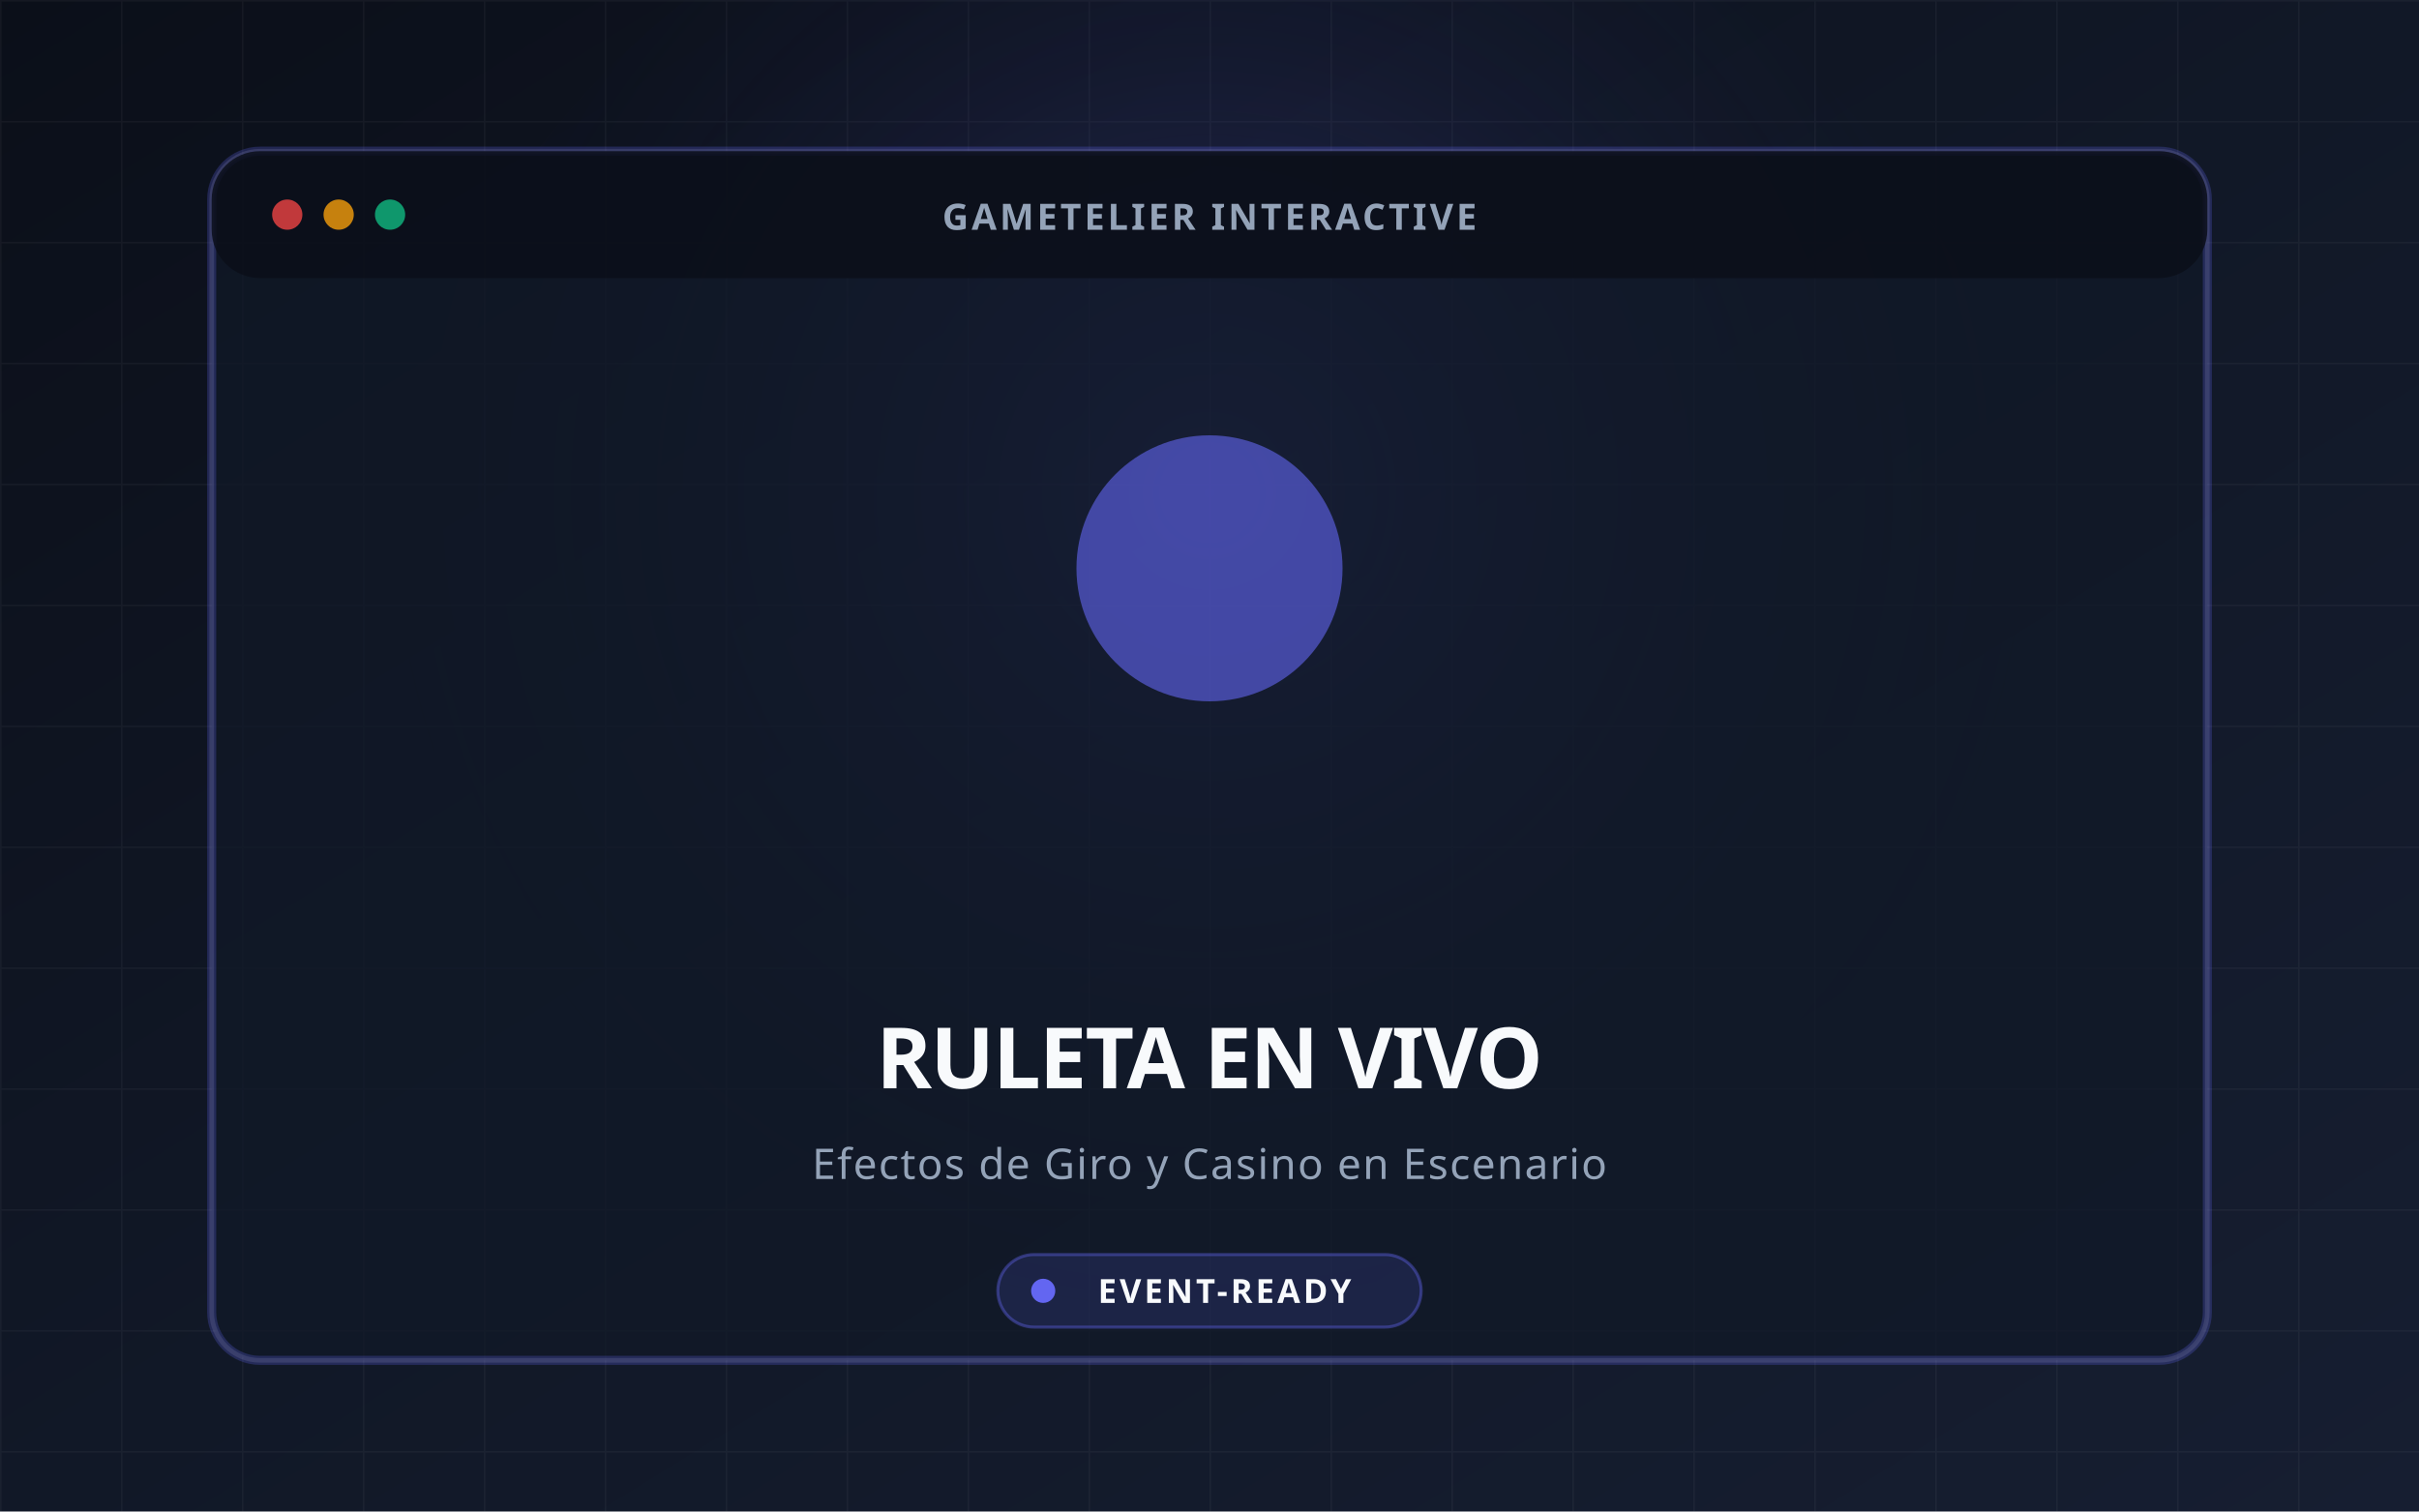
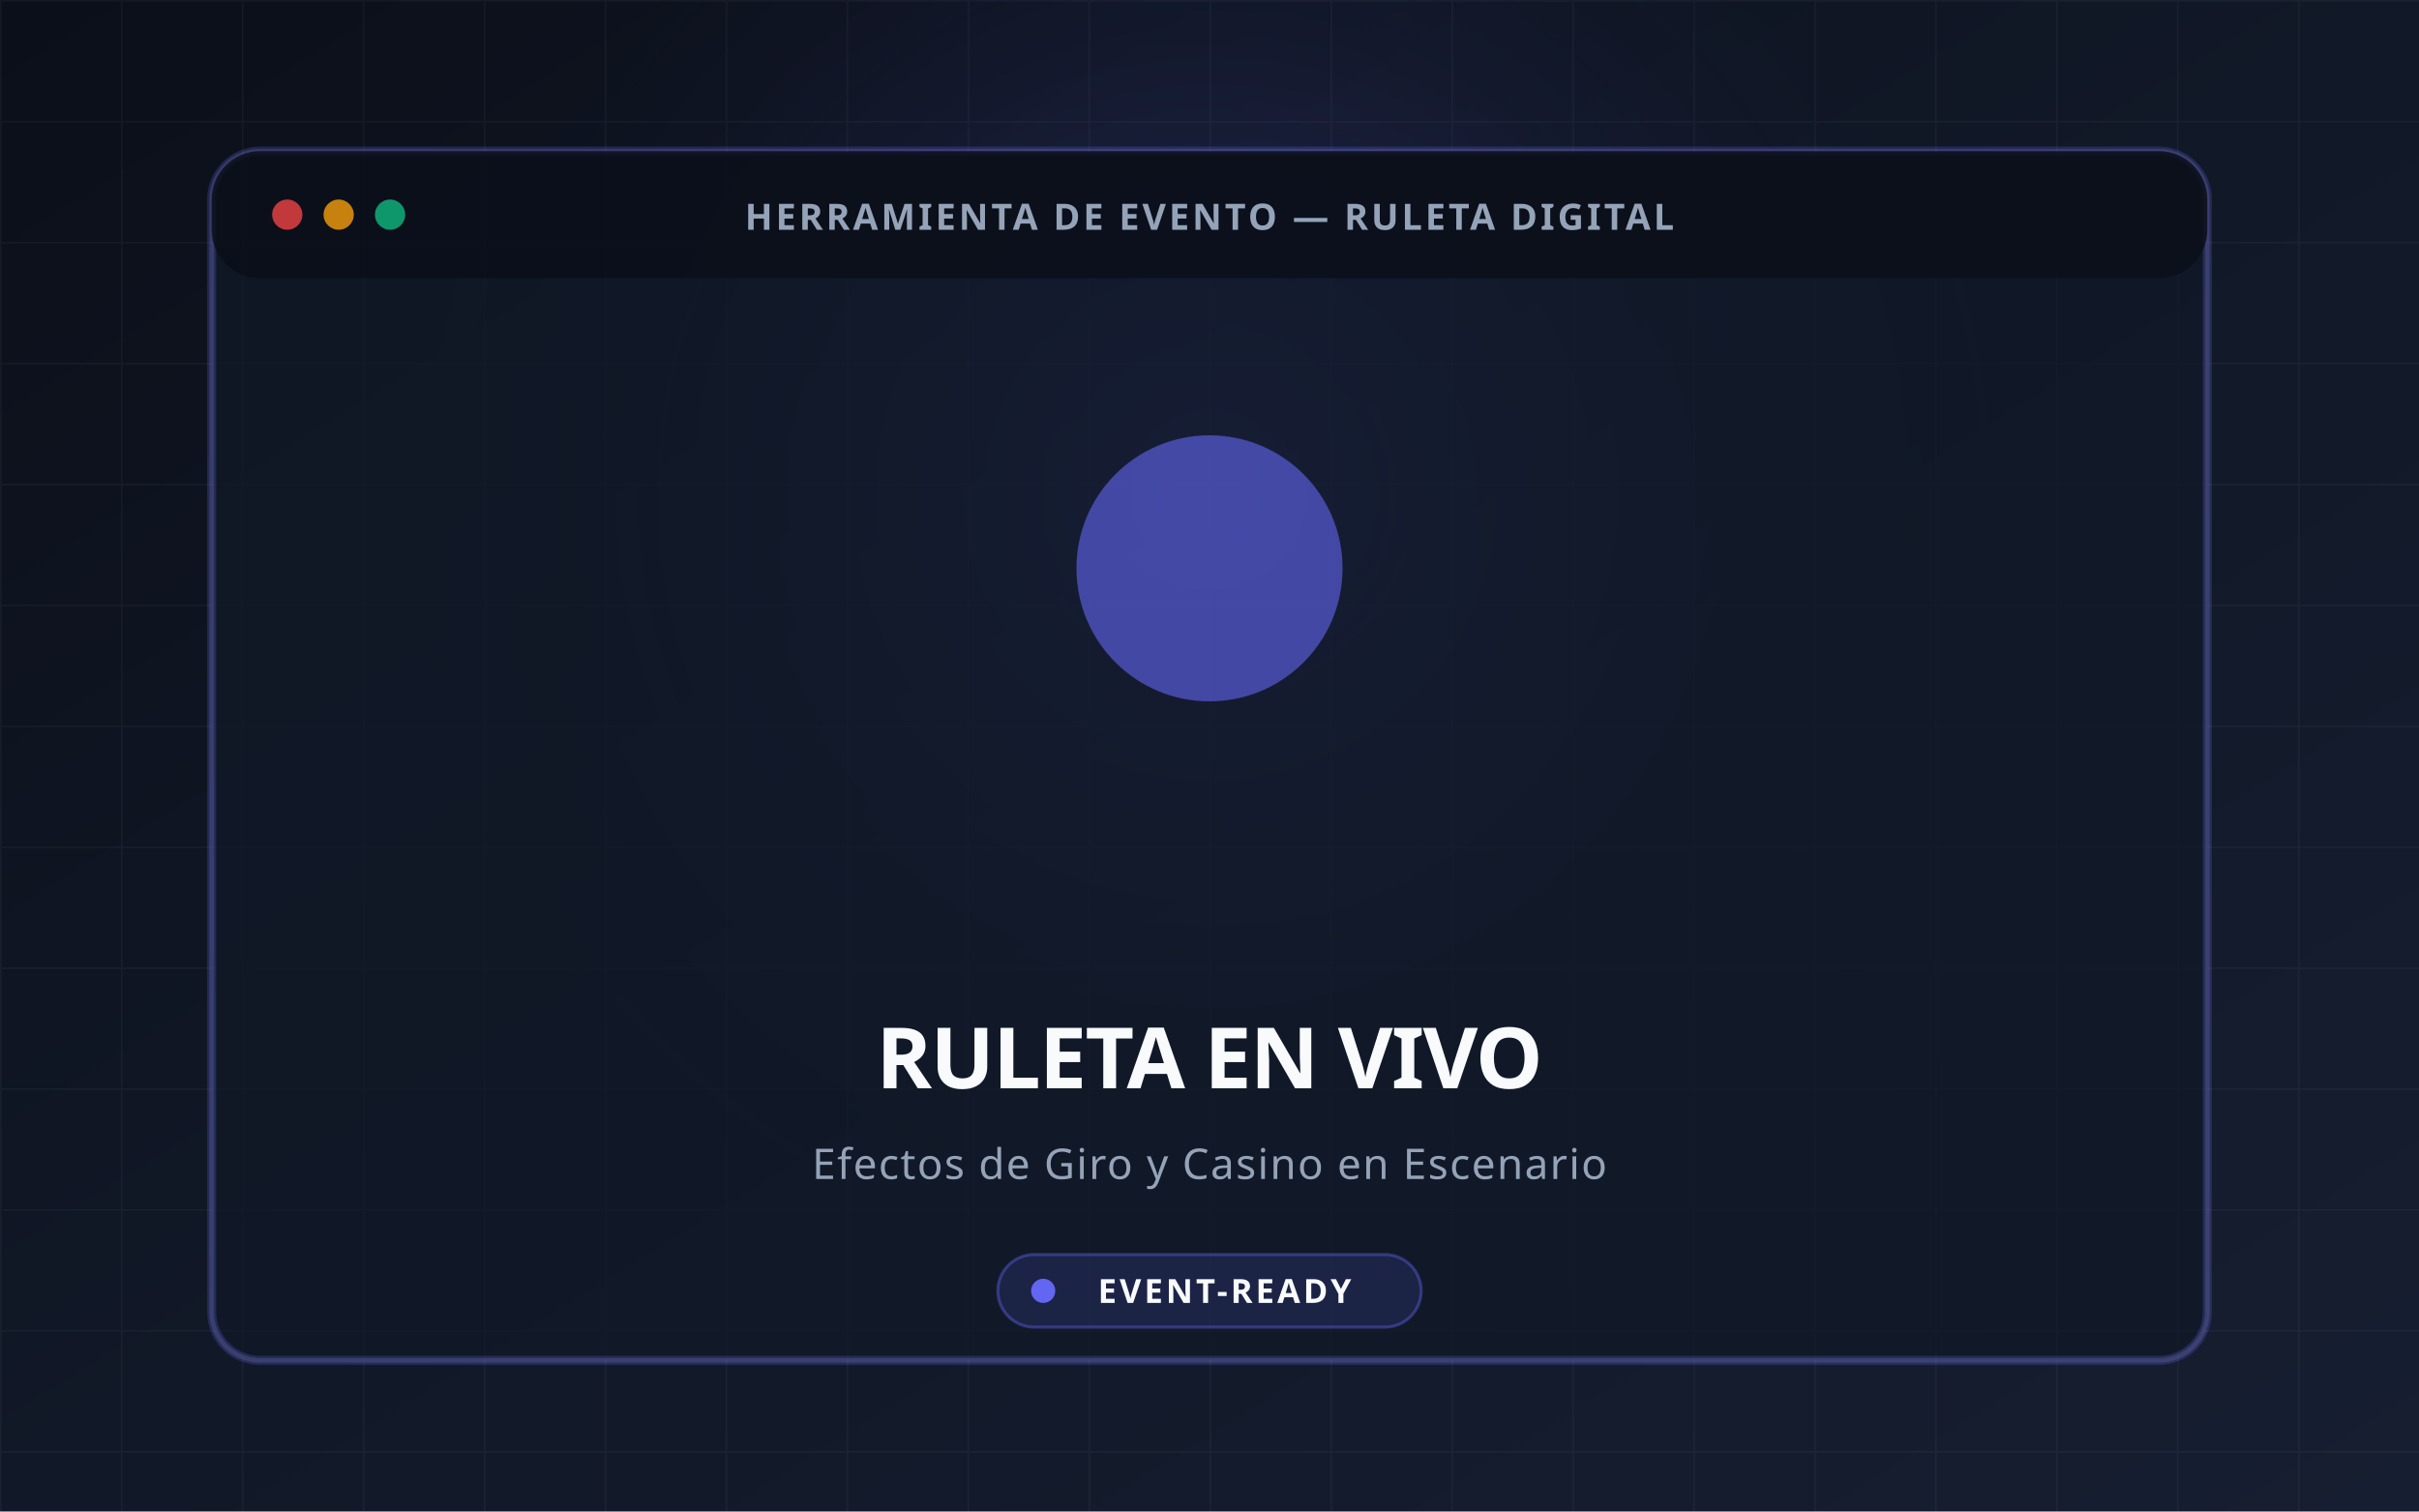
<svg xmlns="http://www.w3.org/2000/svg" viewBox="0 0 800 500" width="100%" height="100%">
  <defs>
    <linearGradient id="bg" x1="0%" y1="0%" x2="100%" y2="100%">
      <stop offset="0%" stop-color="#0B0F19" />
      <stop offset="50%" stop-color="#111827" />
      <stop offset="100%" stop-color="#161E31" />
    </linearGradient>
    <radialGradient id="glow" cx="50%" cy="40%" r="50%">
      <stop offset="0%" stop-color="#6366F1" stop-opacity="0.3" />
      <stop offset="100%" stop-color="#0B0F19" stop-opacity="0" />
    </radialGradient>
    <pattern id="grid" width="40" height="40" patternUnits="userSpaceOnUse">
      <path d="M 40 0 L 0 0 0 40" fill="none" stroke="rgba(255, 255, 255, 0.04)" stroke-width="1" />
    </pattern>
  </defs>
  <rect width="800" height="500" fill="url(#bg)" />
  <rect width="800" height="500" fill="url(#grid)" />
  <circle cx="400" cy="220" r="280" fill="url(#glow)" />
  <rect x="70" y="50" width="660" height="400" rx="16" fill="rgba(17, 24, 39, 0.75)" stroke="rgba(255, 255, 255, 0.12)" stroke-width="1.5" />
  <rect x="70" y="50" width="660" height="400" rx="16" fill="none" stroke="#6366F1" stroke-opacity="0.25" stroke-width="3" />
  <rect x="70" y="50" width="660" height="42" rx="16" fill="rgba(11, 15, 25, 0.85)" />
  <circle cx="95" cy="71" r="5" fill="#EF4444" opacity="0.8" />
  <circle cx="112" cy="71" r="5" fill="#F59E0B" opacity="0.8" />
  <circle cx="129" cy="71" r="5" fill="#10B981" opacity="0.8" />
-   <text x="400" y="76" fill="#94A3B8" font-family="system-ui, sans-serif" font-size="12" text-anchor="middle" font-weight="600" letter-spacing="1">GAMETELIER INTERACTIVE</text>
+   <text x="400" y="76" fill="#94A3B8" font-family="system-ui, sans-serif" font-size="12" text-anchor="middle" font-weight="600" letter-spacing="1">HERRAMIENTA DE EVENTO — RULETA DIGITAL</text>
  <g transform="translate(400, 210) scale(1.1)">
    <circle cx="0" cy="-20" r="40" fill="#6366F1" opacity="0.6" />
  </g>
  <text x="400" y="360" fill="#F8FAFC" font-family="system-ui, sans-serif" font-size="28" font-weight="800" text-anchor="middle" letter-spacing="-0.5">RULETA EN VIVO</text>
  <text x="400" y="390" fill="#94A3B8" font-family="system-ui, sans-serif" font-size="14" font-weight="500" text-anchor="middle" letter-spacing="0.5">Efectos de Giro y Casino en Escenario</text>
  <rect x="330" y="415" width="140" height="24" rx="12" fill="#6366F1" fill-opacity="0.15" stroke="#6366F1" stroke-opacity="0.4" />
  <circle cx="345" cy="427" r="4" fill="#6366F1" />
  <text x="405" y="431" fill="#F8FAFC" font-family="system-ui, sans-serif" font-size="11" font-weight="700" text-anchor="middle" letter-spacing="1">EVENT-READY</text>
</svg>
